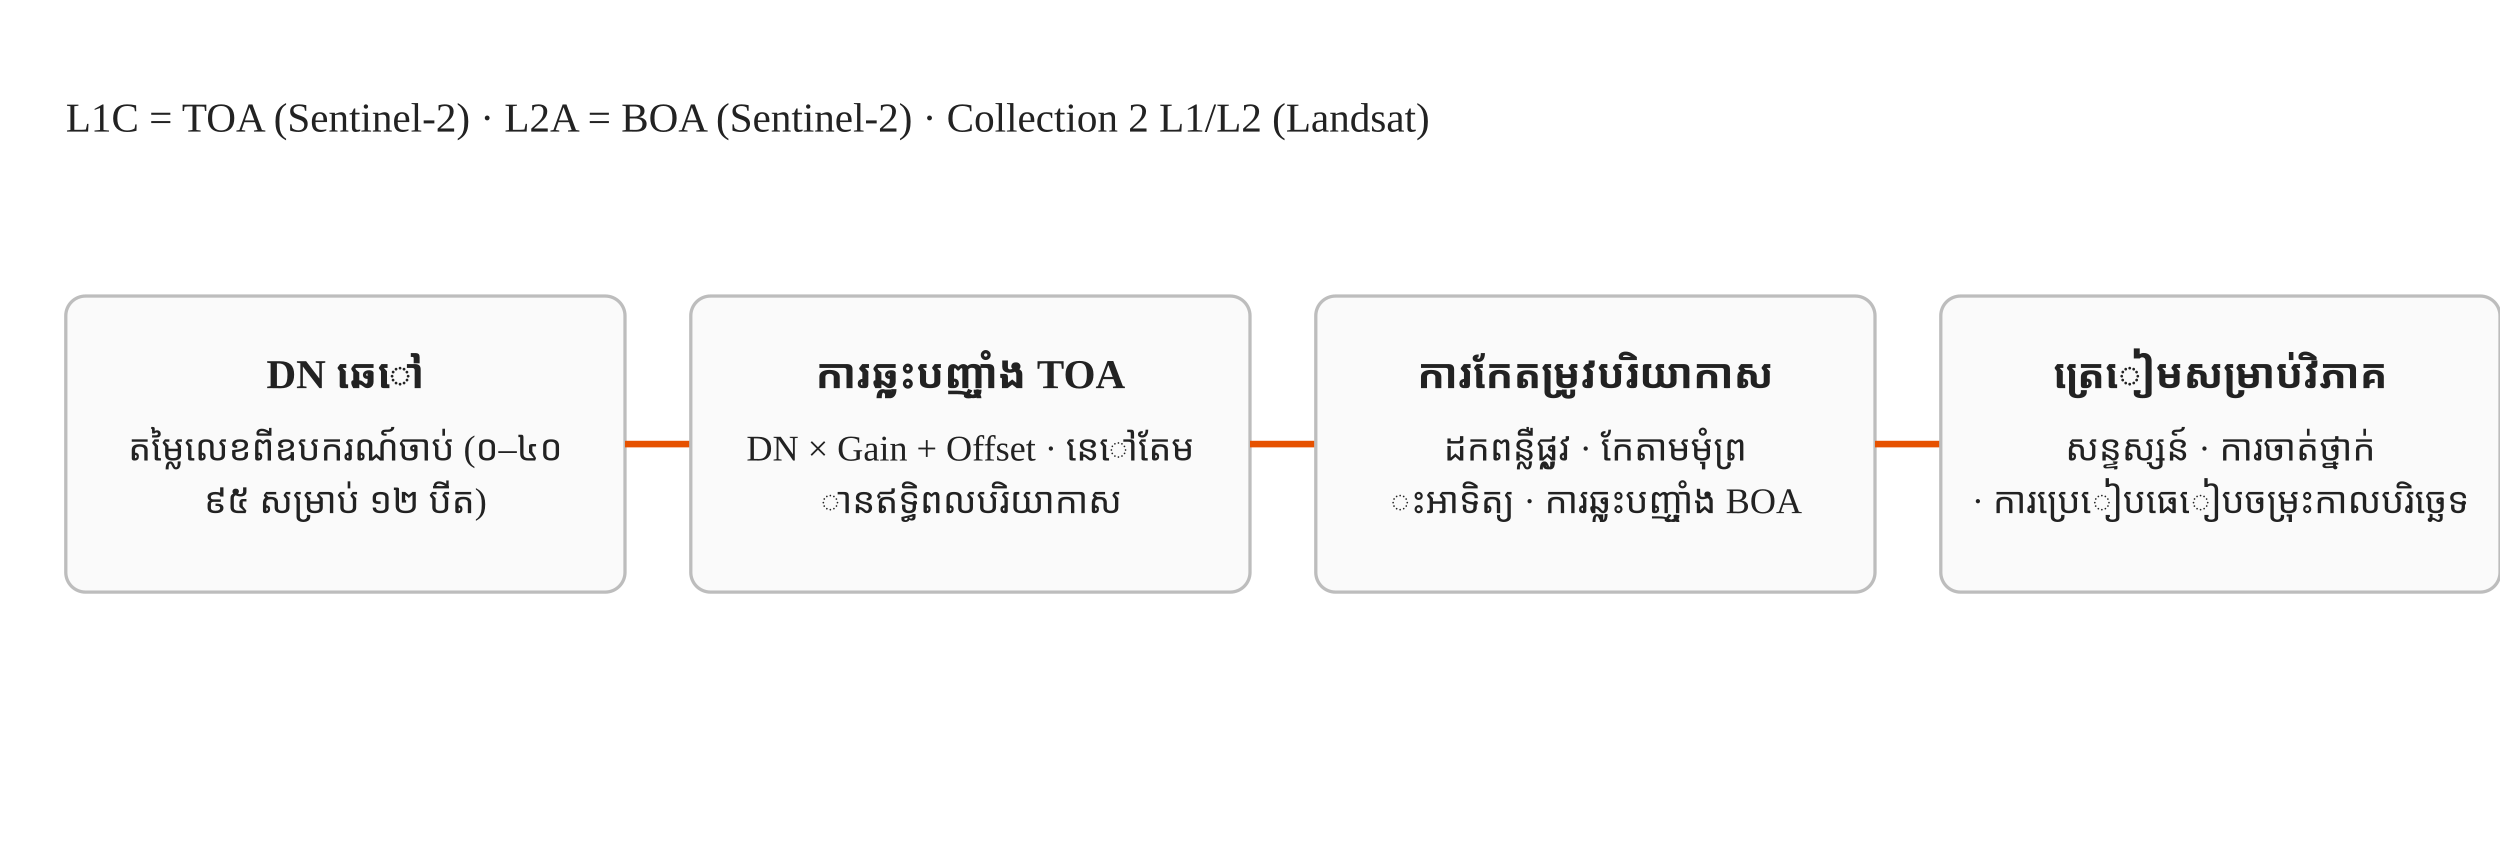
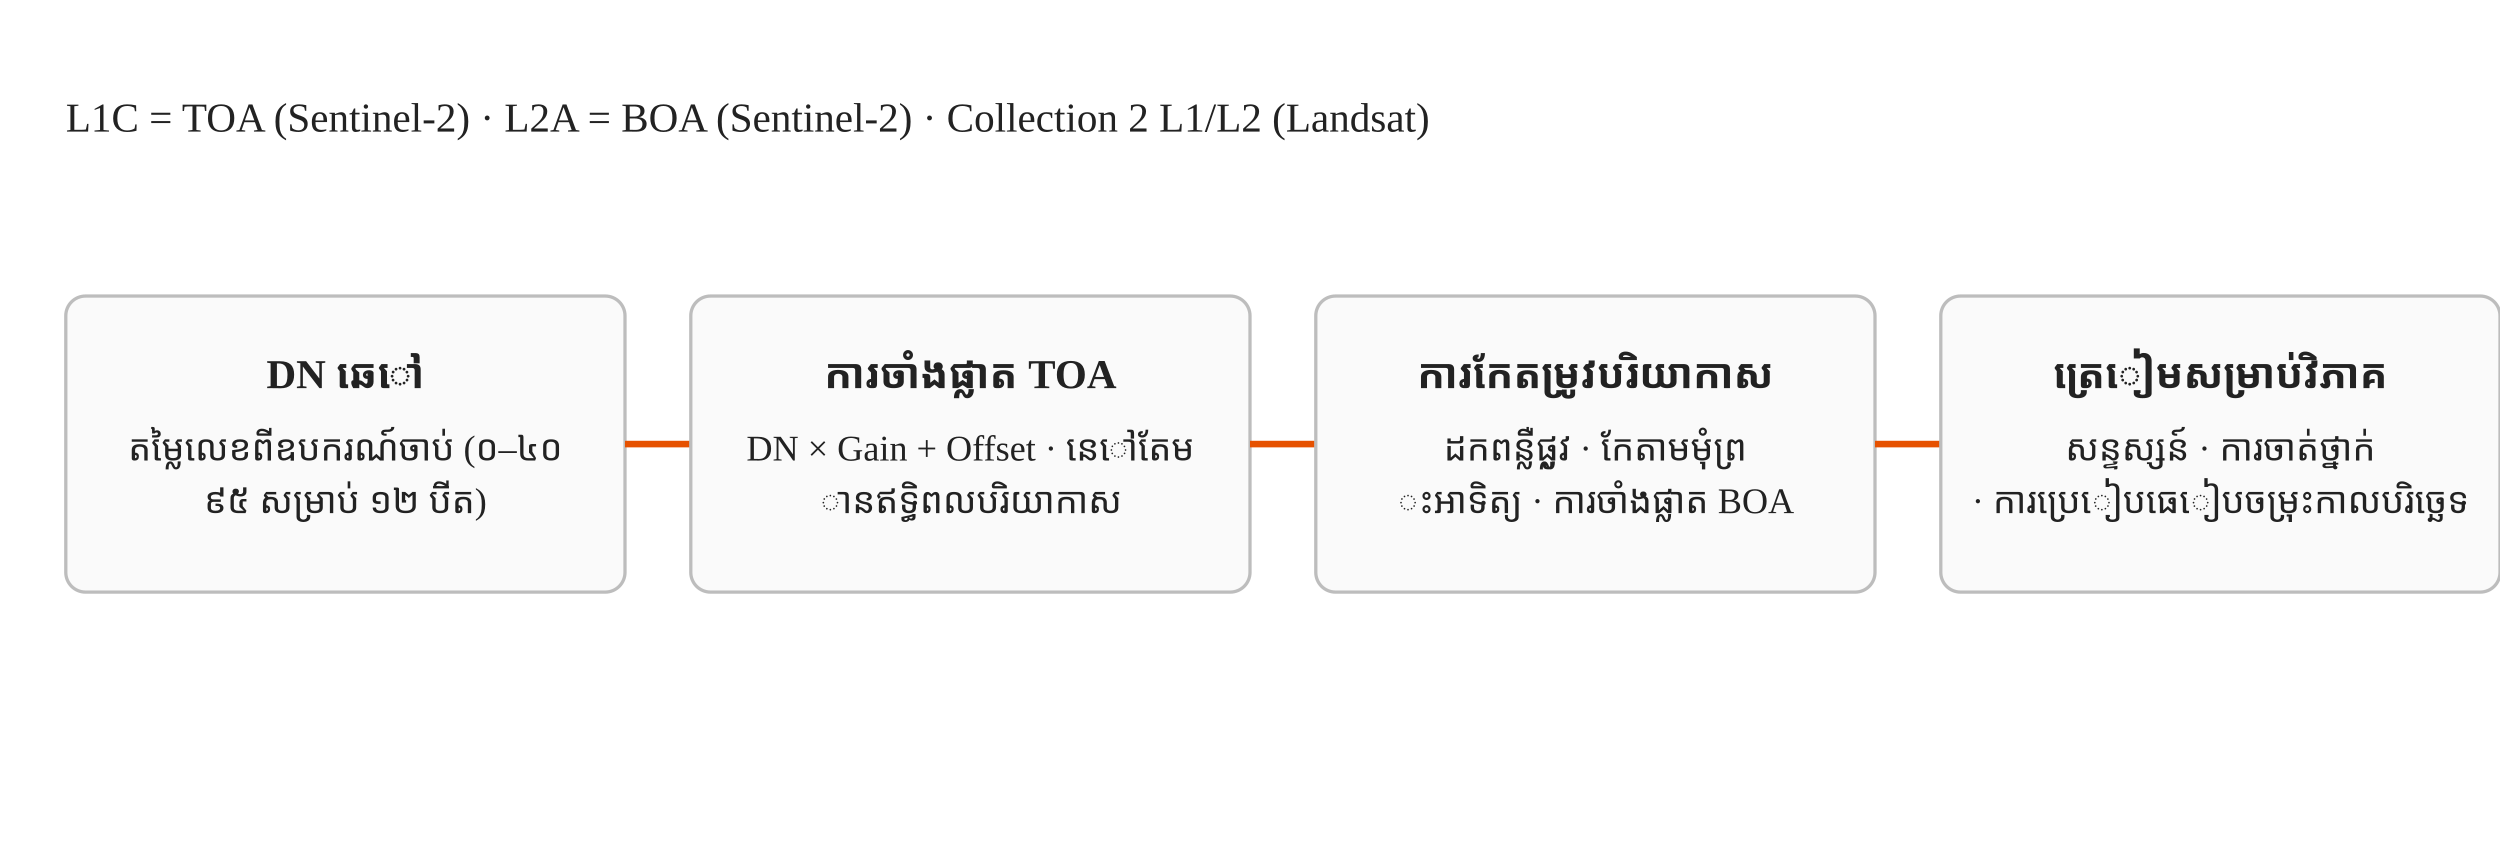
<svg xmlns="http://www.w3.org/2000/svg" viewBox="0 0 760 260" role="img" class="km-fig">
  <style>.km-fig{width:100%;height:auto}.km-fig text{font-family:var(--km-stack,'Battambang',sans-serif);fill:var(--md-default-fg-color,#222)}.km-t{font-size:15px;font-weight:700}.km-s{font-size:12.5px}.km-xs{font-size:11px}.km-box{fill:none;stroke:var(--md-default-fg-color--lighter,#bbb);stroke-width:1.5}.km-hdr{fill:var(--md-primary-fg-color,#00897b);opacity:.14}.km-line{stroke:var(--md-primary-fg-color,#00897b);stroke-width:1.4;stroke-dasharray:4 3;fill:none}.km-pt{fill:var(--md-primary-fg-color,#00897b)}.km-land{fill:var(--md-default-fg-color--lightest,#eee)}.km-arr{stroke:var(--md-default-fg-color--light,#666);stroke-width:1.6;fill:none;marker-end:url(#ah)}.km-ok{fill:#2e7d32}.km-bad{fill:#c62828}.km-mono{font-family:monospace!important;font-size:11.5px}</style>
  <defs>
    <marker id="ah" viewBox="0 0 10 10" refX="9" refY="5" markerWidth="7" markerHeight="7" orient="auto-start-reverse">
      <path d="M0 0L10 5L0 10z" fill="#777" />
    </marker>
  </defs>
  <rect class="" x="20" y="90" width="170" height="90" rx="6" style="fill:#fafafa;stroke:#bdbdbd" />
  <text class="km-s" x="105" y="118" text-anchor="middle" font-weight="700">DN ឆៅ</text>
  <text class="km-xs" x="105" y="140" text-anchor="middle">តម្លៃលេខពីឧបករណ៍ចាប់ (០–៤០</text>
  <text class="km-xs" x="105" y="156" text-anchor="middle">៩៥ សម្រាប់ ១២ ប៊ីត)</text>
  <line class="" x1="190" y1="135" x2="210" y2="135" style="stroke:#e65100;stroke-width:2" />
  <rect class="" x="210" y="90" width="170" height="90" rx="6" style="fill:#fafafa;stroke:#bdbdbd" />
-   <text class="km-s" x="295" y="118" text-anchor="middle" font-weight="700">ការឆ្លុះបញ្ចាំង TOA</text>
+   <text class="km-s" x="295" y="118" text-anchor="middle" font-weight="700">ការចាំងផ្លាត TOA</text>
  <text class="km-xs" x="295" y="140" text-anchor="middle">DN × Gain + Offset · នៅតែម</text>
  <text class="km-xs" x="295" y="156" text-anchor="middle">ានឥទ្ធិពលបរិយាកាស</text>
  <line class="" x1="380" y1="135" x2="400" y2="135" style="stroke:#e65100;stroke-width:2" />
  <rect class="" x="400" y="90" width="170" height="90" rx="6" style="fill:#fafafa;stroke:#bdbdbd" />
  <text class="km-s" x="485" y="118" text-anchor="middle" font-weight="700">ការកែតម្រូវបរិយាកាស</text>
  <text class="km-xs" x="485" y="140" text-anchor="middle">ដកពន្លឺផ្លូវ · កែតាមមុំព្រ</text>
-   <text class="km-xs" x="485" y="156" text-anchor="middle">ះអាទិត្យ · ការឆ្លុះបញ្ចាំង BOA</text>
+   <text class="km-xs" x="485" y="156" text-anchor="middle">ះអាទិត្យ · ការចាំងផ្លាត BOA</text>
  <line class="" x1="570" y1="135" x2="590" y2="135" style="stroke:#e65100;stroke-width:2" />
  <rect class="" x="590" y="90" width="170" height="90" rx="6" style="fill:#fafafa;stroke:#bdbdbd" />
  <text class="km-s" x="675" y="118" text-anchor="middle" font-weight="700">ត្រៀមសម្រាប់វិភាគ</text>
  <text class="km-xs" x="675" y="140" text-anchor="middle">សន្ទស្សន៍ · ការចាត់ថ្នាក់ </text>
  <text class="km-xs" x="675" y="156" text-anchor="middle">· ការប្រៀបធៀបចម្រុះកាលបរិច្ឆេទ</text>
  <text class="km-s" x="20" y="40" text-anchor="start">L1C = TOA (Sentinel-2) · L2A = BOA (Sentinel-2) · Collection 2 L1/L2 (Landsat)</text>
</svg>
